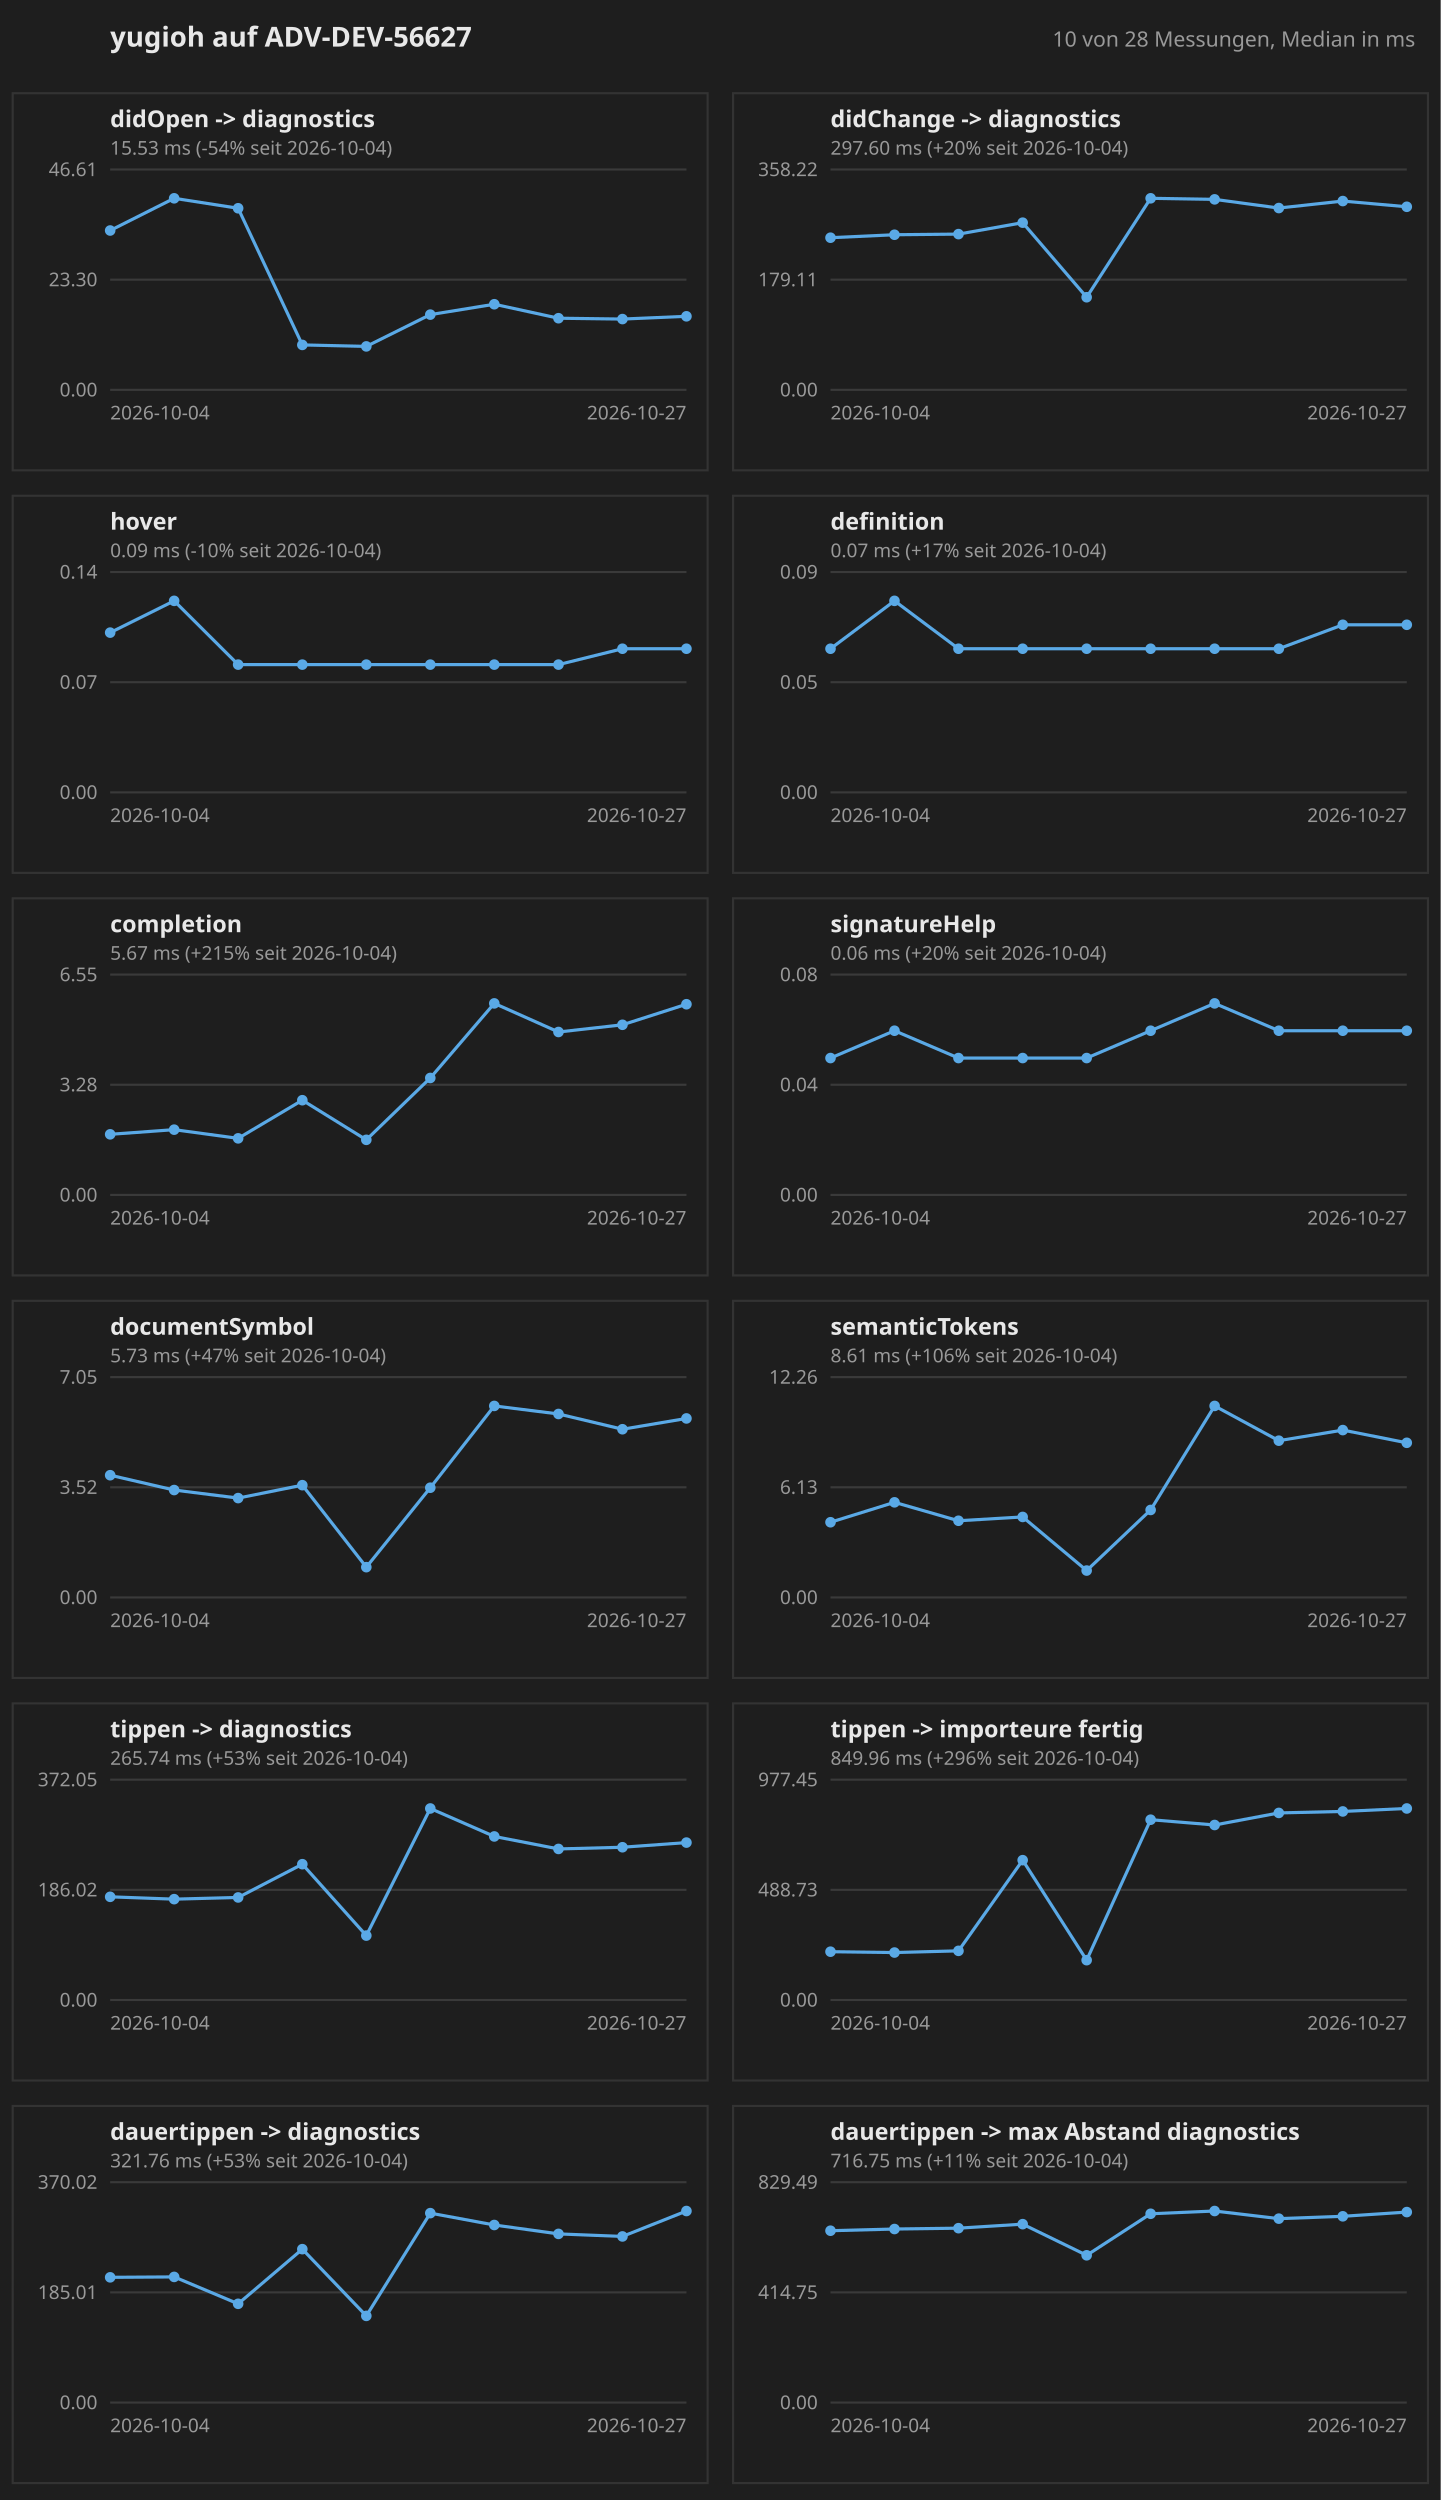
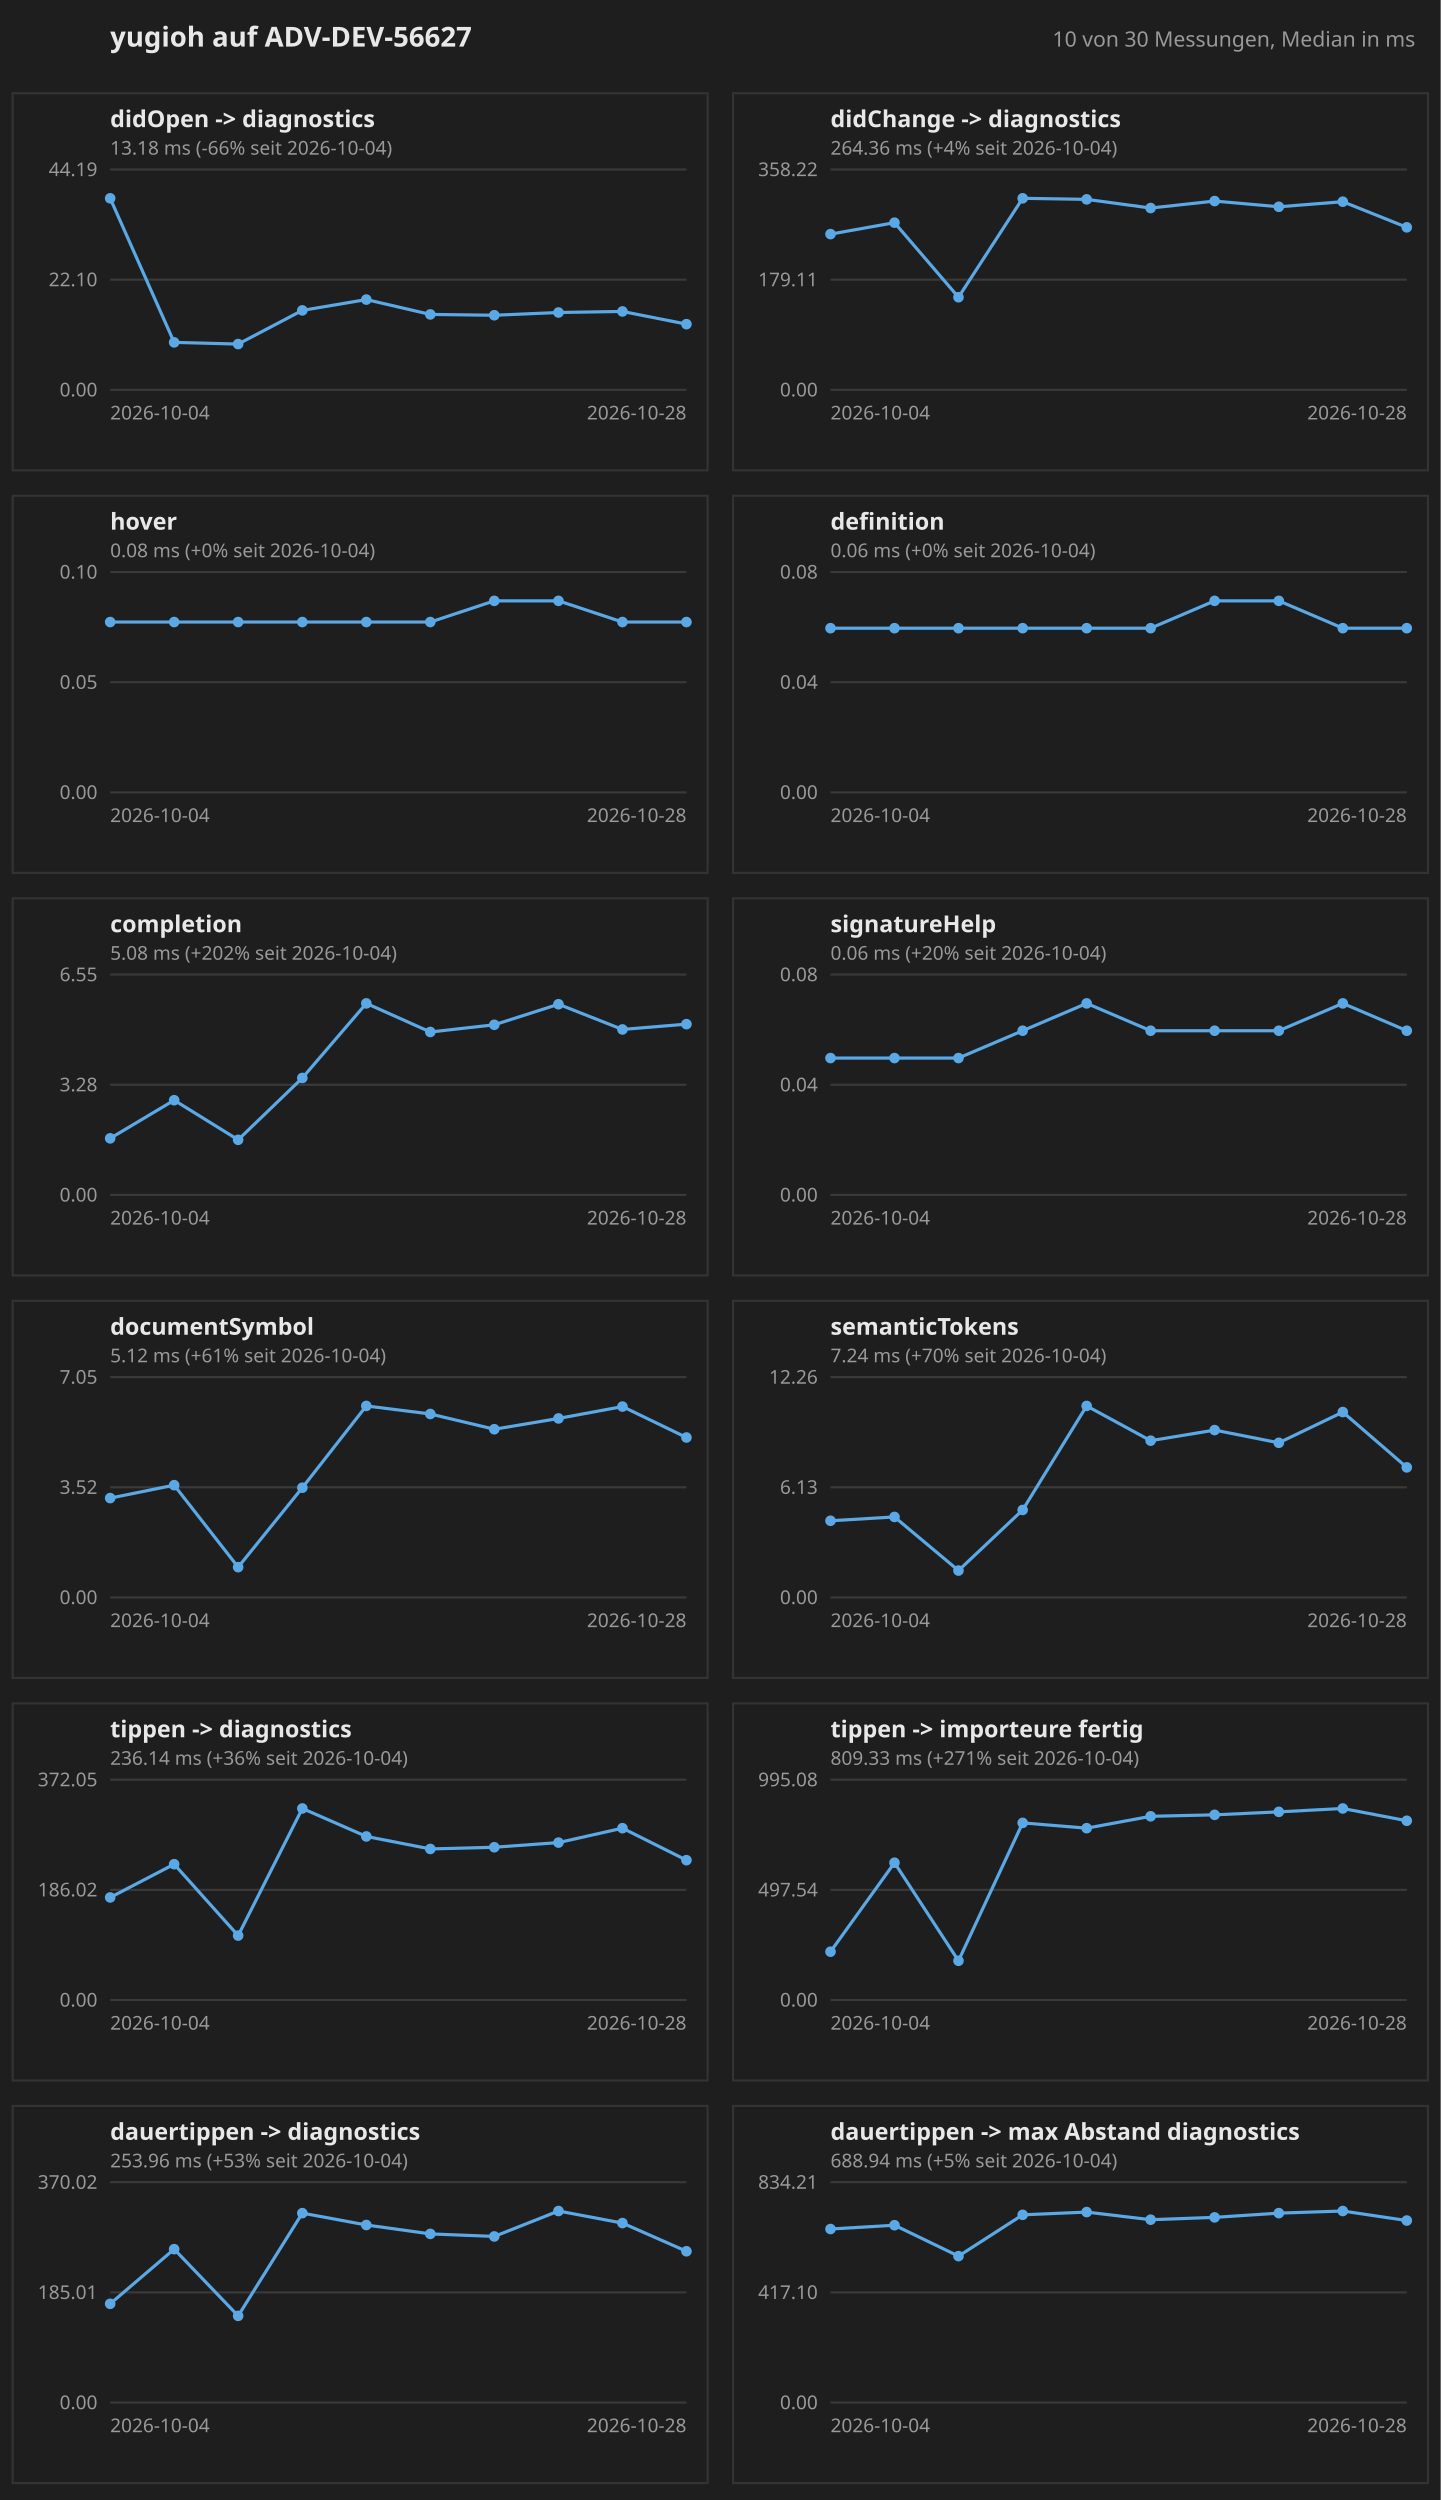
<svg xmlns="http://www.w3.org/2000/svg" width="680" height="1180" font-family="sans-serif">
  <rect width="680" height="1180" fill="#1e1e1e" />
  <text x="52" y="22" font-size="13" font-weight="bold" fill="#e8e8e8">yugioh auf ADV-DEV-56627</text>
-   <text x="668" y="22" text-anchor="end" font-size="10" fill="#999">10 von 28 Messungen, Median in ms</text>
+   <text x="668" y="22" text-anchor="end" font-size="10" fill="#999">10 von 30 Messungen, Median in ms</text>
  <g transform="translate(0 40)">
    <rect x="6" y="4" width="328" height="178" fill="none" stroke="#333" />
    <text x="52" y="20" font-size="11" font-weight="bold" fill="#e8e8e8">didOpen -&gt; diagnostics</text>
-     <text x="52" y="33" font-size="9" fill="#999">15.53 ms (-54% seit 2026-10-04)</text>
-     <line x1="52" y1="144.0" x2="324" y2="144.0" stroke="#3a3a3a" />
-     <text x="46" y="144.0" text-anchor="end" dominant-baseline="middle" font-size="9" fill="#999">0.00</text>
-     <line x1="52" y1="92.0" x2="324" y2="92.0" stroke="#3a3a3a" />
-     <text x="46" y="92.0" text-anchor="end" dominant-baseline="middle" font-size="9" fill="#999">23.30</text>
-     <line x1="52" y1="40.0" x2="324" y2="40.0" stroke="#3a3a3a" />
-     <text x="46" y="40.0" text-anchor="end" dominant-baseline="middle" font-size="9" fill="#999">46.61</text>
-     <text x="52" y="158" font-size="9" fill="#999">2026-10-04</text>
-     <text x="324" y="158" text-anchor="end" font-size="9" fill="#999">2026-10-27</text>
-     <polyline fill="none" stroke="#5aa9e6" stroke-width="1.5" points="52.0,68.8 82.2,53.6 112.4,58.3 142.7,122.8 172.9,123.5 203.1,108.5 233.3,103.6 263.6,110.2 293.8,110.6 324.0,109.3" />
-     <circle cx="52.0" cy="68.8" r="2.5" fill="#5aa9e6" />
-     <circle cx="82.2" cy="53.6" r="2.5" fill="#5aa9e6" />
-     <circle cx="112.4" cy="58.3" r="2.5" fill="#5aa9e6" />
-     <circle cx="142.7" cy="122.8" r="2.5" fill="#5aa9e6" />
-     <circle cx="172.9" cy="123.5" r="2.5" fill="#5aa9e6" />
-     <circle cx="203.1" cy="108.5" r="2.5" fill="#5aa9e6" />
-     <circle cx="233.3" cy="103.6" r="2.5" fill="#5aa9e6" />
-     <circle cx="263.6" cy="110.2" r="2.5" fill="#5aa9e6" />
-     <circle cx="293.8" cy="110.6" r="2.5" fill="#5aa9e6" />
-     <circle cx="324.0" cy="109.3" r="2.5" fill="#5aa9e6" />
+     <text x="52" y="33" font-size="9" fill="#999">13.18 ms (-66% seit 2026-10-04)</text>
+     <line x1="52" y1="144.0" x2="324" y2="144.0" stroke="#3a3a3a" />
+     <text x="46" y="144.0" text-anchor="end" dominant-baseline="middle" font-size="9" fill="#999">0.00</text>
+     <line x1="52" y1="92.0" x2="324" y2="92.0" stroke="#3a3a3a" />
+     <text x="46" y="92.0" text-anchor="end" dominant-baseline="middle" font-size="9" fill="#999">22.10</text>
+     <line x1="52" y1="40.0" x2="324" y2="40.0" stroke="#3a3a3a" />
+     <text x="46" y="40.0" text-anchor="end" dominant-baseline="middle" font-size="9" fill="#999">44.19</text>
+     <text x="52" y="158" font-size="9" fill="#999">2026-10-04</text>
+     <text x="324" y="158" text-anchor="end" font-size="9" fill="#999">2026-10-28</text>
+     <polyline fill="none" stroke="#5aa9e6" stroke-width="1.5" points="52.0,53.6 82.2,121.6 112.4,122.4 142.7,106.5 172.9,101.4 203.1,108.4 233.3,108.8 263.6,107.5 293.8,107.0 324.0,113.0" />
+     <circle cx="52.0" cy="53.6" r="2.5" fill="#5aa9e6" />
+     <circle cx="82.2" cy="121.6" r="2.5" fill="#5aa9e6" />
+     <circle cx="112.4" cy="122.4" r="2.5" fill="#5aa9e6" />
+     <circle cx="142.7" cy="106.5" r="2.5" fill="#5aa9e6" />
+     <circle cx="172.9" cy="101.4" r="2.5" fill="#5aa9e6" />
+     <circle cx="203.1" cy="108.4" r="2.5" fill="#5aa9e6" />
+     <circle cx="233.3" cy="108.8" r="2.5" fill="#5aa9e6" />
+     <circle cx="263.6" cy="107.5" r="2.5" fill="#5aa9e6" />
+     <circle cx="293.8" cy="107.0" r="2.5" fill="#5aa9e6" />
+     <circle cx="324.0" cy="113.0" r="2.5" fill="#5aa9e6" />
  </g>
  <g transform="translate(340 40)">
    <rect x="6" y="4" width="328" height="178" fill="none" stroke="#333" />
    <text x="52" y="20" font-size="11" font-weight="bold" fill="#e8e8e8">didChange -&gt; diagnostics</text>
-     <text x="52" y="33" font-size="9" fill="#999">297.60 ms (+20% seit 2026-10-04)</text>
+     <text x="52" y="33" font-size="9" fill="#999">264.36 ms (+4% seit 2026-10-04)</text>
    <line x1="52" y1="144.0" x2="324" y2="144.0" stroke="#3a3a3a" />
    <text x="46" y="144.0" text-anchor="end" dominant-baseline="middle" font-size="9" fill="#999">0.00</text>
    <line x1="52" y1="92.0" x2="324" y2="92.0" stroke="#3a3a3a" />
    <text x="46" y="92.0" text-anchor="end" dominant-baseline="middle" font-size="9" fill="#999">179.11</text>
    <line x1="52" y1="40.0" x2="324" y2="40.0" stroke="#3a3a3a" />
    <text x="46" y="40.0" text-anchor="end" dominant-baseline="middle" font-size="9" fill="#999">358.22</text>
    <text x="52" y="158" font-size="9" fill="#999">2026-10-04</text>
-     <text x="324" y="158" text-anchor="end" font-size="9" fill="#999">2026-10-27</text>
-     <polyline fill="none" stroke="#5aa9e6" stroke-width="1.5" points="52.0,72.2 82.2,70.8 112.4,70.5 142.7,65.1 172.9,100.3 203.1,53.6 233.3,54.1 263.6,58.2 293.8,54.9 324.0,57.6" />
-     <circle cx="52.0" cy="72.2" r="2.5" fill="#5aa9e6" />
-     <circle cx="82.2" cy="70.8" r="2.5" fill="#5aa9e6" />
-     <circle cx="112.4" cy="70.5" r="2.5" fill="#5aa9e6" />
-     <circle cx="142.7" cy="65.1" r="2.5" fill="#5aa9e6" />
-     <circle cx="172.9" cy="100.3" r="2.5" fill="#5aa9e6" />
-     <circle cx="203.1" cy="53.6" r="2.5" fill="#5aa9e6" />
-     <circle cx="233.3" cy="54.1" r="2.5" fill="#5aa9e6" />
-     <circle cx="263.6" cy="58.2" r="2.5" fill="#5aa9e6" />
-     <circle cx="293.8" cy="54.9" r="2.5" fill="#5aa9e6" />
-     <circle cx="324.0" cy="57.6" r="2.5" fill="#5aa9e6" />
+     <text x="324" y="158" text-anchor="end" font-size="9" fill="#999">2026-10-28</text>
+     <polyline fill="none" stroke="#5aa9e6" stroke-width="1.5" points="52.0,70.5 82.2,65.1 112.4,100.3 142.7,53.6 172.9,54.1 203.1,58.2 233.3,54.9 263.6,57.6 293.8,55.2 324.0,67.3" />
+     <circle cx="52.0" cy="70.5" r="2.5" fill="#5aa9e6" />
+     <circle cx="82.2" cy="65.1" r="2.5" fill="#5aa9e6" />
+     <circle cx="112.4" cy="100.3" r="2.5" fill="#5aa9e6" />
+     <circle cx="142.7" cy="53.6" r="2.5" fill="#5aa9e6" />
+     <circle cx="172.9" cy="54.1" r="2.5" fill="#5aa9e6" />
+     <circle cx="203.1" cy="58.2" r="2.5" fill="#5aa9e6" />
+     <circle cx="233.3" cy="54.9" r="2.5" fill="#5aa9e6" />
+     <circle cx="263.6" cy="57.6" r="2.5" fill="#5aa9e6" />
+     <circle cx="293.8" cy="55.2" r="2.5" fill="#5aa9e6" />
+     <circle cx="324.0" cy="67.3" r="2.5" fill="#5aa9e6" />
  </g>
  <g transform="translate(0 230)">
    <rect x="6" y="4" width="328" height="178" fill="none" stroke="#333" />
    <text x="52" y="20" font-size="11" font-weight="bold" fill="#e8e8e8">hover</text>
-     <text x="52" y="33" font-size="9" fill="#999">0.09 ms (-10% seit 2026-10-04)</text>
-     <line x1="52" y1="144.0" x2="324" y2="144.0" stroke="#3a3a3a" />
-     <text x="46" y="144.0" text-anchor="end" dominant-baseline="middle" font-size="9" fill="#999">0.00</text>
-     <line x1="52" y1="92.0" x2="324" y2="92.0" stroke="#3a3a3a" />
-     <text x="46" y="92.0" text-anchor="end" dominant-baseline="middle" font-size="9" fill="#999">0.07</text>
-     <line x1="52" y1="40.0" x2="324" y2="40.0" stroke="#3a3a3a" />
-     <text x="46" y="40.0" text-anchor="end" dominant-baseline="middle" font-size="9" fill="#999">0.14</text>
-     <text x="52" y="158" font-size="9" fill="#999">2026-10-04</text>
-     <text x="324" y="158" text-anchor="end" font-size="9" fill="#999">2026-10-27</text>
-     <polyline fill="none" stroke="#5aa9e6" stroke-width="1.5" points="52.0,68.6 82.2,53.6 112.4,83.7 142.7,83.7 172.9,83.7 203.1,83.7 233.3,83.7 263.6,83.7 293.8,76.2 324.0,76.2" />
-     <circle cx="52.0" cy="68.6" r="2.5" fill="#5aa9e6" />
-     <circle cx="82.2" cy="53.6" r="2.5" fill="#5aa9e6" />
-     <circle cx="112.4" cy="83.7" r="2.5" fill="#5aa9e6" />
-     <circle cx="142.7" cy="83.7" r="2.5" fill="#5aa9e6" />
-     <circle cx="172.9" cy="83.7" r="2.5" fill="#5aa9e6" />
-     <circle cx="203.1" cy="83.7" r="2.5" fill="#5aa9e6" />
-     <circle cx="233.3" cy="83.7" r="2.5" fill="#5aa9e6" />
-     <circle cx="263.6" cy="83.7" r="2.5" fill="#5aa9e6" />
-     <circle cx="293.8" cy="76.2" r="2.5" fill="#5aa9e6" />
-     <circle cx="324.0" cy="76.2" r="2.5" fill="#5aa9e6" />
+     <text x="52" y="33" font-size="9" fill="#999">0.08 ms (+0% seit 2026-10-04)</text>
+     <line x1="52" y1="144.0" x2="324" y2="144.0" stroke="#3a3a3a" />
+     <text x="46" y="144.0" text-anchor="end" dominant-baseline="middle" font-size="9" fill="#999">0.00</text>
+     <line x1="52" y1="92.0" x2="324" y2="92.0" stroke="#3a3a3a" />
+     <text x="46" y="92.0" text-anchor="end" dominant-baseline="middle" font-size="9" fill="#999">0.05</text>
+     <line x1="52" y1="40.0" x2="324" y2="40.0" stroke="#3a3a3a" />
+     <text x="46" y="40.0" text-anchor="end" dominant-baseline="middle" font-size="9" fill="#999">0.10</text>
+     <text x="52" y="158" font-size="9" fill="#999">2026-10-04</text>
+     <text x="324" y="158" text-anchor="end" font-size="9" fill="#999">2026-10-28</text>
+     <polyline fill="none" stroke="#5aa9e6" stroke-width="1.5" points="52.0,63.6 82.2,63.6 112.4,63.6 142.7,63.6 172.9,63.6 203.1,63.6 233.3,53.6 263.6,53.6 293.8,63.6 324.0,63.6" />
+     <circle cx="52.0" cy="63.6" r="2.5" fill="#5aa9e6" />
+     <circle cx="82.2" cy="63.6" r="2.5" fill="#5aa9e6" />
+     <circle cx="112.4" cy="63.6" r="2.5" fill="#5aa9e6" />
+     <circle cx="142.7" cy="63.6" r="2.5" fill="#5aa9e6" />
+     <circle cx="172.9" cy="63.6" r="2.5" fill="#5aa9e6" />
+     <circle cx="203.1" cy="63.6" r="2.5" fill="#5aa9e6" />
+     <circle cx="233.3" cy="53.6" r="2.5" fill="#5aa9e6" />
+     <circle cx="263.6" cy="53.6" r="2.5" fill="#5aa9e6" />
+     <circle cx="293.8" cy="63.6" r="2.5" fill="#5aa9e6" />
+     <circle cx="324.0" cy="63.6" r="2.5" fill="#5aa9e6" />
  </g>
  <g transform="translate(340 230)">
    <rect x="6" y="4" width="328" height="178" fill="none" stroke="#333" />
    <text x="52" y="20" font-size="11" font-weight="bold" fill="#e8e8e8">definition</text>
-     <text x="52" y="33" font-size="9" fill="#999">0.07 ms (+17% seit 2026-10-04)</text>
-     <line x1="52" y1="144.0" x2="324" y2="144.0" stroke="#3a3a3a" />
-     <text x="46" y="144.0" text-anchor="end" dominant-baseline="middle" font-size="9" fill="#999">0.00</text>
-     <line x1="52" y1="92.0" x2="324" y2="92.0" stroke="#3a3a3a" />
-     <text x="46" y="92.0" text-anchor="end" dominant-baseline="middle" font-size="9" fill="#999">0.05</text>
-     <line x1="52" y1="40.0" x2="324" y2="40.0" stroke="#3a3a3a" />
-     <text x="46" y="40.0" text-anchor="end" dominant-baseline="middle" font-size="9" fill="#999">0.09</text>
-     <text x="52" y="158" font-size="9" fill="#999">2026-10-04</text>
-     <text x="324" y="158" text-anchor="end" font-size="9" fill="#999">2026-10-27</text>
-     <polyline fill="none" stroke="#5aa9e6" stroke-width="1.5" points="52.0,76.2 82.2,53.6 112.4,76.2 142.7,76.2 172.9,76.2 203.1,76.2 233.3,76.2 263.6,76.2 293.8,64.9 324.0,64.9" />
-     <circle cx="52.0" cy="76.2" r="2.5" fill="#5aa9e6" />
-     <circle cx="82.2" cy="53.6" r="2.5" fill="#5aa9e6" />
-     <circle cx="112.4" cy="76.2" r="2.5" fill="#5aa9e6" />
-     <circle cx="142.7" cy="76.2" r="2.5" fill="#5aa9e6" />
-     <circle cx="172.9" cy="76.2" r="2.5" fill="#5aa9e6" />
-     <circle cx="203.1" cy="76.2" r="2.5" fill="#5aa9e6" />
-     <circle cx="233.3" cy="76.2" r="2.5" fill="#5aa9e6" />
-     <circle cx="263.6" cy="76.2" r="2.5" fill="#5aa9e6" />
-     <circle cx="293.8" cy="64.9" r="2.5" fill="#5aa9e6" />
-     <circle cx="324.0" cy="64.9" r="2.5" fill="#5aa9e6" />
+     <text x="52" y="33" font-size="9" fill="#999">0.06 ms (+0% seit 2026-10-04)</text>
+     <line x1="52" y1="144.0" x2="324" y2="144.0" stroke="#3a3a3a" />
+     <text x="46" y="144.0" text-anchor="end" dominant-baseline="middle" font-size="9" fill="#999">0.00</text>
+     <line x1="52" y1="92.0" x2="324" y2="92.0" stroke="#3a3a3a" />
+     <text x="46" y="92.0" text-anchor="end" dominant-baseline="middle" font-size="9" fill="#999">0.04</text>
+     <line x1="52" y1="40.0" x2="324" y2="40.0" stroke="#3a3a3a" />
+     <text x="46" y="40.0" text-anchor="end" dominant-baseline="middle" font-size="9" fill="#999">0.08</text>
+     <text x="52" y="158" font-size="9" fill="#999">2026-10-04</text>
+     <text x="324" y="158" text-anchor="end" font-size="9" fill="#999">2026-10-28</text>
+     <polyline fill="none" stroke="#5aa9e6" stroke-width="1.5" points="52.0,66.5 82.2,66.5 112.4,66.5 142.7,66.5 172.9,66.5 203.1,66.5 233.3,53.6 263.6,53.6 293.8,66.5 324.0,66.5" />
+     <circle cx="52.0" cy="66.5" r="2.5" fill="#5aa9e6" />
+     <circle cx="82.2" cy="66.5" r="2.5" fill="#5aa9e6" />
+     <circle cx="112.4" cy="66.5" r="2.5" fill="#5aa9e6" />
+     <circle cx="142.7" cy="66.5" r="2.5" fill="#5aa9e6" />
+     <circle cx="172.9" cy="66.5" r="2.5" fill="#5aa9e6" />
+     <circle cx="203.1" cy="66.5" r="2.5" fill="#5aa9e6" />
+     <circle cx="233.3" cy="53.6" r="2.5" fill="#5aa9e6" />
+     <circle cx="263.6" cy="53.6" r="2.5" fill="#5aa9e6" />
+     <circle cx="293.8" cy="66.5" r="2.5" fill="#5aa9e6" />
+     <circle cx="324.0" cy="66.5" r="2.5" fill="#5aa9e6" />
  </g>
  <g transform="translate(0 420)">
    <rect x="6" y="4" width="328" height="178" fill="none" stroke="#333" />
    <text x="52" y="20" font-size="11" font-weight="bold" fill="#e8e8e8">completion</text>
-     <text x="52" y="33" font-size="9" fill="#999">5.67 ms (+215% seit 2026-10-04)</text>
+     <text x="52" y="33" font-size="9" fill="#999">5.08 ms (+202% seit 2026-10-04)</text>
    <line x1="52" y1="144.0" x2="324" y2="144.0" stroke="#3a3a3a" />
    <text x="46" y="144.0" text-anchor="end" dominant-baseline="middle" font-size="9" fill="#999">0.00</text>
    <line x1="52" y1="92.0" x2="324" y2="92.0" stroke="#3a3a3a" />
    <text x="46" y="92.0" text-anchor="end" dominant-baseline="middle" font-size="9" fill="#999">3.28</text>
    <line x1="52" y1="40.0" x2="324" y2="40.0" stroke="#3a3a3a" />
    <text x="46" y="40.0" text-anchor="end" dominant-baseline="middle" font-size="9" fill="#999">6.55</text>
    <text x="52" y="158" font-size="9" fill="#999">2026-10-04</text>
-     <text x="324" y="158" text-anchor="end" font-size="9" fill="#999">2026-10-27</text>
-     <polyline fill="none" stroke="#5aa9e6" stroke-width="1.5" points="52.0,115.4 82.2,113.2 112.4,117.3 142.7,99.3 172.9,118.0 203.1,88.8 233.3,53.6 263.6,67.1 293.8,63.7 324.0,54.0" />
-     <circle cx="52.0" cy="115.4" r="2.5" fill="#5aa9e6" />
-     <circle cx="82.2" cy="113.2" r="2.5" fill="#5aa9e6" />
-     <circle cx="112.4" cy="117.3" r="2.5" fill="#5aa9e6" />
-     <circle cx="142.7" cy="99.3" r="2.5" fill="#5aa9e6" />
-     <circle cx="172.9" cy="118.0" r="2.5" fill="#5aa9e6" />
-     <circle cx="203.1" cy="88.8" r="2.5" fill="#5aa9e6" />
-     <circle cx="233.3" cy="53.6" r="2.5" fill="#5aa9e6" />
-     <circle cx="263.6" cy="67.1" r="2.5" fill="#5aa9e6" />
-     <circle cx="293.8" cy="63.7" r="2.5" fill="#5aa9e6" />
-     <circle cx="324.0" cy="54.0" r="2.5" fill="#5aa9e6" />
+     <text x="324" y="158" text-anchor="end" font-size="9" fill="#999">2026-10-28</text>
+     <polyline fill="none" stroke="#5aa9e6" stroke-width="1.5" points="52.0,117.3 82.2,99.3 112.4,118.0 142.7,88.8 172.9,53.6 203.1,67.1 233.3,63.7 263.6,54.0 293.8,65.9 324.0,63.4" />
+     <circle cx="52.0" cy="117.3" r="2.5" fill="#5aa9e6" />
+     <circle cx="82.2" cy="99.3" r="2.5" fill="#5aa9e6" />
+     <circle cx="112.4" cy="118.0" r="2.5" fill="#5aa9e6" />
+     <circle cx="142.7" cy="88.8" r="2.5" fill="#5aa9e6" />
+     <circle cx="172.9" cy="53.6" r="2.5" fill="#5aa9e6" />
+     <circle cx="203.1" cy="67.1" r="2.5" fill="#5aa9e6" />
+     <circle cx="233.3" cy="63.7" r="2.5" fill="#5aa9e6" />
+     <circle cx="263.6" cy="54.0" r="2.5" fill="#5aa9e6" />
+     <circle cx="293.8" cy="65.9" r="2.5" fill="#5aa9e6" />
+     <circle cx="324.0" cy="63.4" r="2.5" fill="#5aa9e6" />
  </g>
  <g transform="translate(340 420)">
    <rect x="6" y="4" width="328" height="178" fill="none" stroke="#333" />
    <text x="52" y="20" font-size="11" font-weight="bold" fill="#e8e8e8">signatureHelp</text>
    <text x="52" y="33" font-size="9" fill="#999">0.06 ms (+20% seit 2026-10-04)</text>
    <line x1="52" y1="144.0" x2="324" y2="144.0" stroke="#3a3a3a" />
    <text x="46" y="144.0" text-anchor="end" dominant-baseline="middle" font-size="9" fill="#999">0.00</text>
    <line x1="52" y1="92.0" x2="324" y2="92.0" stroke="#3a3a3a" />
    <text x="46" y="92.0" text-anchor="end" dominant-baseline="middle" font-size="9" fill="#999">0.04</text>
    <line x1="52" y1="40.0" x2="324" y2="40.0" stroke="#3a3a3a" />
    <text x="46" y="40.0" text-anchor="end" dominant-baseline="middle" font-size="9" fill="#999">0.08</text>
    <text x="52" y="158" font-size="9" fill="#999">2026-10-04</text>
-     <text x="324" y="158" text-anchor="end" font-size="9" fill="#999">2026-10-27</text>
-     <polyline fill="none" stroke="#5aa9e6" stroke-width="1.5" points="52.0,79.4 82.2,66.5 112.4,79.4 142.7,79.4 172.9,79.4 203.1,66.5 233.3,53.6 263.6,66.5 293.8,66.5 324.0,66.5" />
+     <text x="324" y="158" text-anchor="end" font-size="9" fill="#999">2026-10-28</text>
+     <polyline fill="none" stroke="#5aa9e6" stroke-width="1.5" points="52.0,79.4 82.2,79.4 112.4,79.4 142.7,66.5 172.9,53.6 203.1,66.5 233.3,66.5 263.6,66.5 293.8,53.6 324.0,66.5" />
    <circle cx="52.0" cy="79.4" r="2.5" fill="#5aa9e6" />
-     <circle cx="82.2" cy="66.5" r="2.5" fill="#5aa9e6" />
+     <circle cx="82.2" cy="79.4" r="2.5" fill="#5aa9e6" />
    <circle cx="112.4" cy="79.4" r="2.5" fill="#5aa9e6" />
-     <circle cx="142.7" cy="79.4" r="2.5" fill="#5aa9e6" />
-     <circle cx="172.9" cy="79.4" r="2.5" fill="#5aa9e6" />
+     <circle cx="142.7" cy="66.5" r="2.5" fill="#5aa9e6" />
+     <circle cx="172.9" cy="53.6" r="2.5" fill="#5aa9e6" />
    <circle cx="203.1" cy="66.5" r="2.5" fill="#5aa9e6" />
-     <circle cx="233.3" cy="53.6" r="2.5" fill="#5aa9e6" />
+     <circle cx="233.3" cy="66.5" r="2.5" fill="#5aa9e6" />
    <circle cx="263.6" cy="66.5" r="2.5" fill="#5aa9e6" />
-     <circle cx="293.8" cy="66.5" r="2.5" fill="#5aa9e6" />
+     <circle cx="293.8" cy="53.6" r="2.5" fill="#5aa9e6" />
    <circle cx="324.0" cy="66.5" r="2.5" fill="#5aa9e6" />
  </g>
  <g transform="translate(0 610)">
    <rect x="6" y="4" width="328" height="178" fill="none" stroke="#333" />
    <text x="52" y="20" font-size="11" font-weight="bold" fill="#e8e8e8">documentSymbol</text>
-     <text x="52" y="33" font-size="9" fill="#999">5.73 ms (+47% seit 2026-10-04)</text>
+     <text x="52" y="33" font-size="9" fill="#999">5.12 ms (+61% seit 2026-10-04)</text>
    <line x1="52" y1="144.0" x2="324" y2="144.0" stroke="#3a3a3a" />
    <text x="46" y="144.0" text-anchor="end" dominant-baseline="middle" font-size="9" fill="#999">0.00</text>
    <line x1="52" y1="92.0" x2="324" y2="92.0" stroke="#3a3a3a" />
    <text x="46" y="92.0" text-anchor="end" dominant-baseline="middle" font-size="9" fill="#999">3.52</text>
    <line x1="52" y1="40.0" x2="324" y2="40.0" stroke="#3a3a3a" />
    <text x="46" y="40.0" text-anchor="end" dominant-baseline="middle" font-size="9" fill="#999">7.05</text>
    <text x="52" y="158" font-size="9" fill="#999">2026-10-04</text>
-     <text x="324" y="158" text-anchor="end" font-size="9" fill="#999">2026-10-27</text>
-     <polyline fill="none" stroke="#5aa9e6" stroke-width="1.5" points="52.0,86.3 82.2,93.3 112.4,97.1 142.7,91.0 172.9,129.7 203.1,92.2 233.3,53.6 263.6,57.4 293.8,64.6 324.0,59.5" />
-     <circle cx="52.0" cy="86.3" r="2.5" fill="#5aa9e6" />
-     <circle cx="82.2" cy="93.3" r="2.5" fill="#5aa9e6" />
-     <circle cx="112.4" cy="97.1" r="2.5" fill="#5aa9e6" />
-     <circle cx="142.7" cy="91.0" r="2.5" fill="#5aa9e6" />
-     <circle cx="172.9" cy="129.7" r="2.5" fill="#5aa9e6" />
-     <circle cx="203.1" cy="92.2" r="2.5" fill="#5aa9e6" />
-     <circle cx="233.3" cy="53.6" r="2.5" fill="#5aa9e6" />
-     <circle cx="263.6" cy="57.4" r="2.5" fill="#5aa9e6" />
-     <circle cx="293.8" cy="64.6" r="2.5" fill="#5aa9e6" />
-     <circle cx="324.0" cy="59.5" r="2.5" fill="#5aa9e6" />
+     <text x="324" y="158" text-anchor="end" font-size="9" fill="#999">2026-10-28</text>
+     <polyline fill="none" stroke="#5aa9e6" stroke-width="1.5" points="52.0,97.1 82.2,91.0 112.4,129.7 142.7,92.2 172.9,53.6 203.1,57.4 233.3,64.6 263.6,59.5 293.8,53.9 324.0,68.5" />
+     <circle cx="52.0" cy="97.1" r="2.5" fill="#5aa9e6" />
+     <circle cx="82.2" cy="91.0" r="2.5" fill="#5aa9e6" />
+     <circle cx="112.4" cy="129.7" r="2.5" fill="#5aa9e6" />
+     <circle cx="142.7" cy="92.2" r="2.5" fill="#5aa9e6" />
+     <circle cx="172.9" cy="53.6" r="2.5" fill="#5aa9e6" />
+     <circle cx="203.1" cy="57.4" r="2.5" fill="#5aa9e6" />
+     <circle cx="233.3" cy="64.6" r="2.5" fill="#5aa9e6" />
+     <circle cx="263.6" cy="59.5" r="2.5" fill="#5aa9e6" />
+     <circle cx="293.8" cy="53.9" r="2.5" fill="#5aa9e6" />
+     <circle cx="324.0" cy="68.5" r="2.5" fill="#5aa9e6" />
  </g>
  <g transform="translate(340 610)">
    <rect x="6" y="4" width="328" height="178" fill="none" stroke="#333" />
    <text x="52" y="20" font-size="11" font-weight="bold" fill="#e8e8e8">semanticTokens</text>
-     <text x="52" y="33" font-size="9" fill="#999">8.61 ms (+106% seit 2026-10-04)</text>
+     <text x="52" y="33" font-size="9" fill="#999">7.24 ms (+70% seit 2026-10-04)</text>
    <line x1="52" y1="144.0" x2="324" y2="144.0" stroke="#3a3a3a" />
    <text x="46" y="144.0" text-anchor="end" dominant-baseline="middle" font-size="9" fill="#999">0.00</text>
    <line x1="52" y1="92.0" x2="324" y2="92.0" stroke="#3a3a3a" />
    <text x="46" y="92.0" text-anchor="end" dominant-baseline="middle" font-size="9" fill="#999">6.13</text>
    <line x1="52" y1="40.0" x2="324" y2="40.0" stroke="#3a3a3a" />
    <text x="46" y="40.0" text-anchor="end" dominant-baseline="middle" font-size="9" fill="#999">12.26</text>
    <text x="52" y="158" font-size="9" fill="#999">2026-10-04</text>
-     <text x="324" y="158" text-anchor="end" font-size="9" fill="#999">2026-10-27</text>
-     <polyline fill="none" stroke="#5aa9e6" stroke-width="1.5" points="52.0,108.5 82.2,99.1 112.4,107.8 142.7,106.0 172.9,131.3 203.1,102.7 233.3,53.6 263.6,70.0 293.8,65.0 324.0,71.0" />
-     <circle cx="52.0" cy="108.5" r="2.5" fill="#5aa9e6" />
-     <circle cx="82.2" cy="99.1" r="2.5" fill="#5aa9e6" />
-     <circle cx="112.4" cy="107.8" r="2.5" fill="#5aa9e6" />
-     <circle cx="142.7" cy="106.0" r="2.5" fill="#5aa9e6" />
-     <circle cx="172.9" cy="131.3" r="2.5" fill="#5aa9e6" />
-     <circle cx="203.1" cy="102.7" r="2.5" fill="#5aa9e6" />
-     <circle cx="233.3" cy="53.6" r="2.5" fill="#5aa9e6" />
-     <circle cx="263.6" cy="70.0" r="2.5" fill="#5aa9e6" />
-     <circle cx="293.8" cy="65.0" r="2.5" fill="#5aa9e6" />
-     <circle cx="324.0" cy="71.0" r="2.5" fill="#5aa9e6" />
+     <text x="324" y="158" text-anchor="end" font-size="9" fill="#999">2026-10-28</text>
+     <polyline fill="none" stroke="#5aa9e6" stroke-width="1.5" points="52.0,107.8 82.2,106.0 112.4,131.3 142.7,102.7 172.9,53.6 203.1,70.0 233.3,65.0 263.6,71.0 293.8,56.5 324.0,82.6" />
+     <circle cx="52.0" cy="107.8" r="2.5" fill="#5aa9e6" />
+     <circle cx="82.2" cy="106.0" r="2.5" fill="#5aa9e6" />
+     <circle cx="112.4" cy="131.3" r="2.5" fill="#5aa9e6" />
+     <circle cx="142.7" cy="102.7" r="2.5" fill="#5aa9e6" />
+     <circle cx="172.9" cy="53.6" r="2.5" fill="#5aa9e6" />
+     <circle cx="203.1" cy="70.0" r="2.5" fill="#5aa9e6" />
+     <circle cx="233.3" cy="65.0" r="2.5" fill="#5aa9e6" />
+     <circle cx="263.6" cy="71.0" r="2.5" fill="#5aa9e6" />
+     <circle cx="293.8" cy="56.5" r="2.5" fill="#5aa9e6" />
+     <circle cx="324.0" cy="82.6" r="2.5" fill="#5aa9e6" />
  </g>
  <g transform="translate(0 800)">
    <rect x="6" y="4" width="328" height="178" fill="none" stroke="#333" />
    <text x="52" y="20" font-size="11" font-weight="bold" fill="#e8e8e8">tippen -&gt; diagnostics</text>
-     <text x="52" y="33" font-size="9" fill="#999">265.74 ms (+53% seit 2026-10-04)</text>
+     <text x="52" y="33" font-size="9" fill="#999">236.14 ms (+36% seit 2026-10-04)</text>
    <line x1="52" y1="144.0" x2="324" y2="144.0" stroke="#3a3a3a" />
    <text x="46" y="144.0" text-anchor="end" dominant-baseline="middle" font-size="9" fill="#999">0.00</text>
    <line x1="52" y1="92.0" x2="324" y2="92.0" stroke="#3a3a3a" />
    <text x="46" y="92.0" text-anchor="end" dominant-baseline="middle" font-size="9" fill="#999">186.02</text>
    <line x1="52" y1="40.0" x2="324" y2="40.0" stroke="#3a3a3a" />
    <text x="46" y="40.0" text-anchor="end" dominant-baseline="middle" font-size="9" fill="#999">372.05</text>
    <text x="52" y="158" font-size="9" fill="#999">2026-10-04</text>
-     <text x="324" y="158" text-anchor="end" font-size="9" fill="#999">2026-10-27</text>
-     <polyline fill="none" stroke="#5aa9e6" stroke-width="1.5" points="52.0,95.3 82.2,96.4 112.4,95.6 142.7,79.9 172.9,113.6 203.1,53.6 233.3,66.8 263.6,72.7 293.8,71.9 324.0,69.7" />
-     <circle cx="52.0" cy="95.3" r="2.5" fill="#5aa9e6" />
-     <circle cx="82.2" cy="96.4" r="2.5" fill="#5aa9e6" />
-     <circle cx="112.4" cy="95.6" r="2.5" fill="#5aa9e6" />
-     <circle cx="142.7" cy="79.9" r="2.5" fill="#5aa9e6" />
-     <circle cx="172.9" cy="113.6" r="2.5" fill="#5aa9e6" />
-     <circle cx="203.1" cy="53.6" r="2.5" fill="#5aa9e6" />
-     <circle cx="233.3" cy="66.8" r="2.5" fill="#5aa9e6" />
-     <circle cx="263.6" cy="72.7" r="2.5" fill="#5aa9e6" />
-     <circle cx="293.8" cy="71.9" r="2.5" fill="#5aa9e6" />
-     <circle cx="324.0" cy="69.7" r="2.5" fill="#5aa9e6" />
+     <text x="324" y="158" text-anchor="end" font-size="9" fill="#999">2026-10-28</text>
+     <polyline fill="none" stroke="#5aa9e6" stroke-width="1.5" points="52.0,95.6 82.2,79.9 112.4,113.6 142.7,53.6 172.9,66.8 203.1,72.7 233.3,71.9 263.6,69.7 293.8,62.9 324.0,78.0" />
+     <circle cx="52.0" cy="95.6" r="2.5" fill="#5aa9e6" />
+     <circle cx="82.2" cy="79.9" r="2.5" fill="#5aa9e6" />
+     <circle cx="112.4" cy="113.6" r="2.5" fill="#5aa9e6" />
+     <circle cx="142.7" cy="53.6" r="2.5" fill="#5aa9e6" />
+     <circle cx="172.9" cy="66.8" r="2.5" fill="#5aa9e6" />
+     <circle cx="203.1" cy="72.7" r="2.5" fill="#5aa9e6" />
+     <circle cx="233.3" cy="71.9" r="2.5" fill="#5aa9e6" />
+     <circle cx="263.6" cy="69.7" r="2.5" fill="#5aa9e6" />
+     <circle cx="293.8" cy="62.9" r="2.5" fill="#5aa9e6" />
+     <circle cx="324.0" cy="78.0" r="2.5" fill="#5aa9e6" />
  </g>
  <g transform="translate(340 800)">
    <rect x="6" y="4" width="328" height="178" fill="none" stroke="#333" />
    <text x="52" y="20" font-size="11" font-weight="bold" fill="#e8e8e8">tippen -&gt; importeure fertig</text>
-     <text x="52" y="33" font-size="9" fill="#999">849.96 ms (+296% seit 2026-10-04)</text>
-     <line x1="52" y1="144.0" x2="324" y2="144.0" stroke="#3a3a3a" />
-     <text x="46" y="144.0" text-anchor="end" dominant-baseline="middle" font-size="9" fill="#999">0.00</text>
-     <line x1="52" y1="92.0" x2="324" y2="92.0" stroke="#3a3a3a" />
-     <text x="46" y="92.0" text-anchor="end" dominant-baseline="middle" font-size="9" fill="#999">488.73</text>
-     <line x1="52" y1="40.0" x2="324" y2="40.0" stroke="#3a3a3a" />
-     <text x="46" y="40.0" text-anchor="end" dominant-baseline="middle" font-size="9" fill="#999">977.45</text>
-     <text x="52" y="158" font-size="9" fill="#999">2026-10-04</text>
-     <text x="324" y="158" text-anchor="end" font-size="9" fill="#999">2026-10-27</text>
-     <polyline fill="none" stroke="#5aa9e6" stroke-width="1.5" points="52.0,121.2 82.2,121.6 112.4,120.8 142.7,78.0 172.9,125.2 203.1,58.9 233.3,61.4 263.6,55.7 293.8,55.0 324.0,53.6" />
+     <text x="52" y="33" font-size="9" fill="#999">809.33 ms (+271% seit 2026-10-04)</text>
+     <line x1="52" y1="144.0" x2="324" y2="144.0" stroke="#3a3a3a" />
+     <text x="46" y="144.0" text-anchor="end" dominant-baseline="middle" font-size="9" fill="#999">0.00</text>
+     <line x1="52" y1="92.0" x2="324" y2="92.0" stroke="#3a3a3a" />
+     <text x="46" y="92.0" text-anchor="end" dominant-baseline="middle" font-size="9" fill="#999">497.54</text>
+     <line x1="52" y1="40.0" x2="324" y2="40.0" stroke="#3a3a3a" />
+     <text x="46" y="40.0" text-anchor="end" dominant-baseline="middle" font-size="9" fill="#999">995.08</text>
+     <text x="52" y="158" font-size="9" fill="#999">2026-10-04</text>
+     <text x="324" y="158" text-anchor="end" font-size="9" fill="#999">2026-10-28</text>
+     <polyline fill="none" stroke="#5aa9e6" stroke-width="1.5" points="52.0,121.2 82.2,79.2 112.4,125.5 142.7,60.4 172.9,62.9 203.1,57.3 233.3,56.6 263.6,55.2 293.8,53.6 324.0,59.4" />
    <circle cx="52.0" cy="121.2" r="2.5" fill="#5aa9e6" />
-     <circle cx="82.2" cy="121.6" r="2.5" fill="#5aa9e6" />
-     <circle cx="112.4" cy="120.8" r="2.5" fill="#5aa9e6" />
-     <circle cx="142.7" cy="78.0" r="2.5" fill="#5aa9e6" />
-     <circle cx="172.9" cy="125.2" r="2.5" fill="#5aa9e6" />
-     <circle cx="203.1" cy="58.9" r="2.5" fill="#5aa9e6" />
-     <circle cx="233.3" cy="61.4" r="2.5" fill="#5aa9e6" />
-     <circle cx="263.6" cy="55.7" r="2.5" fill="#5aa9e6" />
-     <circle cx="293.8" cy="55.0" r="2.5" fill="#5aa9e6" />
-     <circle cx="324.0" cy="53.6" r="2.5" fill="#5aa9e6" />
+     <circle cx="82.2" cy="79.2" r="2.5" fill="#5aa9e6" />
+     <circle cx="112.4" cy="125.5" r="2.5" fill="#5aa9e6" />
+     <circle cx="142.7" cy="60.4" r="2.5" fill="#5aa9e6" />
+     <circle cx="172.9" cy="62.9" r="2.5" fill="#5aa9e6" />
+     <circle cx="203.1" cy="57.3" r="2.5" fill="#5aa9e6" />
+     <circle cx="233.3" cy="56.6" r="2.5" fill="#5aa9e6" />
+     <circle cx="263.6" cy="55.2" r="2.5" fill="#5aa9e6" />
+     <circle cx="293.8" cy="53.6" r="2.5" fill="#5aa9e6" />
+     <circle cx="324.0" cy="59.4" r="2.5" fill="#5aa9e6" />
  </g>
  <g transform="translate(0 990)">
    <rect x="6" y="4" width="328" height="178" fill="none" stroke="#333" />
    <text x="52" y="20" font-size="11" font-weight="bold" fill="#e8e8e8">dauertippen -&gt; diagnostics</text>
-     <text x="52" y="33" font-size="9" fill="#999">321.76 ms (+53% seit 2026-10-04)</text>
+     <text x="52" y="33" font-size="9" fill="#999">253.96 ms (+53% seit 2026-10-04)</text>
    <line x1="52" y1="144.0" x2="324" y2="144.0" stroke="#3a3a3a" />
    <text x="46" y="144.0" text-anchor="end" dominant-baseline="middle" font-size="9" fill="#999">0.00</text>
    <line x1="52" y1="92.0" x2="324" y2="92.0" stroke="#3a3a3a" />
    <text x="46" y="92.0" text-anchor="end" dominant-baseline="middle" font-size="9" fill="#999">185.01</text>
    <line x1="52" y1="40.0" x2="324" y2="40.0" stroke="#3a3a3a" />
    <text x="46" y="40.0" text-anchor="end" dominant-baseline="middle" font-size="9" fill="#999">370.02</text>
    <text x="52" y="158" font-size="9" fill="#999">2026-10-04</text>
-     <text x="324" y="158" text-anchor="end" font-size="9" fill="#999">2026-10-27</text>
-     <polyline fill="none" stroke="#5aa9e6" stroke-width="1.5" points="52.0,84.9 82.2,84.7 112.4,97.4 142.7,71.6 172.9,103.1 203.1,54.6 233.3,60.2 263.6,64.4 293.8,65.6 324.0,53.6" />
-     <circle cx="52.0" cy="84.9" r="2.5" fill="#5aa9e6" />
-     <circle cx="82.2" cy="84.7" r="2.5" fill="#5aa9e6" />
-     <circle cx="112.4" cy="97.4" r="2.5" fill="#5aa9e6" />
-     <circle cx="142.7" cy="71.6" r="2.5" fill="#5aa9e6" />
-     <circle cx="172.9" cy="103.1" r="2.5" fill="#5aa9e6" />
-     <circle cx="203.1" cy="54.6" r="2.5" fill="#5aa9e6" />
-     <circle cx="233.3" cy="60.2" r="2.5" fill="#5aa9e6" />
-     <circle cx="263.6" cy="64.4" r="2.5" fill="#5aa9e6" />
-     <circle cx="293.8" cy="65.6" r="2.5" fill="#5aa9e6" />
-     <circle cx="324.0" cy="53.6" r="2.5" fill="#5aa9e6" />
+     <text x="324" y="158" text-anchor="end" font-size="9" fill="#999">2026-10-28</text>
+     <polyline fill="none" stroke="#5aa9e6" stroke-width="1.5" points="52.0,97.4 82.2,71.6 112.4,103.1 142.7,54.6 172.9,60.2 203.1,64.4 233.3,65.6 263.6,53.6 293.8,59.3 324.0,72.6" />
+     <circle cx="52.0" cy="97.4" r="2.5" fill="#5aa9e6" />
+     <circle cx="82.2" cy="71.6" r="2.5" fill="#5aa9e6" />
+     <circle cx="112.4" cy="103.1" r="2.5" fill="#5aa9e6" />
+     <circle cx="142.7" cy="54.6" r="2.5" fill="#5aa9e6" />
+     <circle cx="172.9" cy="60.2" r="2.5" fill="#5aa9e6" />
+     <circle cx="203.1" cy="64.4" r="2.5" fill="#5aa9e6" />
+     <circle cx="233.3" cy="65.6" r="2.5" fill="#5aa9e6" />
+     <circle cx="263.6" cy="53.6" r="2.5" fill="#5aa9e6" />
+     <circle cx="293.8" cy="59.3" r="2.5" fill="#5aa9e6" />
+     <circle cx="324.0" cy="72.6" r="2.5" fill="#5aa9e6" />
  </g>
  <g transform="translate(340 990)">
    <rect x="6" y="4" width="328" height="178" fill="none" stroke="#333" />
    <text x="52" y="20" font-size="11" font-weight="bold" fill="#e8e8e8">dauertippen -&gt; max Abstand diagnostics</text>
-     <text x="52" y="33" font-size="9" fill="#999">716.75 ms (+11% seit 2026-10-04)</text>
-     <line x1="52" y1="144.0" x2="324" y2="144.0" stroke="#3a3a3a" />
-     <text x="46" y="144.0" text-anchor="end" dominant-baseline="middle" font-size="9" fill="#999">0.00</text>
-     <line x1="52" y1="92.0" x2="324" y2="92.0" stroke="#3a3a3a" />
-     <text x="46" y="92.0" text-anchor="end" dominant-baseline="middle" font-size="9" fill="#999">414.75</text>
-     <line x1="52" y1="40.0" x2="324" y2="40.0" stroke="#3a3a3a" />
-     <text x="46" y="40.0" text-anchor="end" dominant-baseline="middle" font-size="9" fill="#999">829.49</text>
-     <text x="52" y="158" font-size="9" fill="#999">2026-10-04</text>
-     <text x="324" y="158" text-anchor="end" font-size="9" fill="#999">2026-10-27</text>
-     <polyline fill="none" stroke="#5aa9e6" stroke-width="1.5" points="52.0,62.9 82.2,62.1 112.4,61.7 142.7,59.8 172.9,74.5 203.1,54.9 233.3,53.6 263.6,57.2 293.8,56.1 324.0,54.1" />
-     <circle cx="52.0" cy="62.9" r="2.5" fill="#5aa9e6" />
-     <circle cx="82.2" cy="62.1" r="2.5" fill="#5aa9e6" />
-     <circle cx="112.4" cy="61.7" r="2.5" fill="#5aa9e6" />
-     <circle cx="142.7" cy="59.8" r="2.5" fill="#5aa9e6" />
-     <circle cx="172.9" cy="74.5" r="2.5" fill="#5aa9e6" />
-     <circle cx="203.1" cy="54.9" r="2.5" fill="#5aa9e6" />
-     <circle cx="233.3" cy="53.6" r="2.5" fill="#5aa9e6" />
-     <circle cx="263.6" cy="57.2" r="2.5" fill="#5aa9e6" />
-     <circle cx="293.8" cy="56.1" r="2.5" fill="#5aa9e6" />
-     <circle cx="324.0" cy="54.1" r="2.5" fill="#5aa9e6" />
+     <text x="52" y="33" font-size="9" fill="#999">688.94 ms (+5% seit 2026-10-04)</text>
+     <line x1="52" y1="144.0" x2="324" y2="144.0" stroke="#3a3a3a" />
+     <text x="46" y="144.0" text-anchor="end" dominant-baseline="middle" font-size="9" fill="#999">0.00</text>
+     <line x1="52" y1="92.0" x2="324" y2="92.0" stroke="#3a3a3a" />
+     <text x="46" y="92.0" text-anchor="end" dominant-baseline="middle" font-size="9" fill="#999">417.10</text>
+     <line x1="52" y1="40.0" x2="324" y2="40.0" stroke="#3a3a3a" />
+     <text x="46" y="40.0" text-anchor="end" dominant-baseline="middle" font-size="9" fill="#999">834.21</text>
+     <text x="52" y="158" font-size="9" fill="#999">2026-10-04</text>
+     <text x="324" y="158" text-anchor="end" font-size="9" fill="#999">2026-10-28</text>
+     <polyline fill="none" stroke="#5aa9e6" stroke-width="1.5" points="52.0,62.1 82.2,60.3 112.4,74.9 142.7,55.4 172.9,54.1 203.1,57.7 233.3,56.6 263.6,54.6 293.8,53.6 324.0,58.1" />
+     <circle cx="52.0" cy="62.1" r="2.5" fill="#5aa9e6" />
+     <circle cx="82.2" cy="60.3" r="2.5" fill="#5aa9e6" />
+     <circle cx="112.4" cy="74.9" r="2.5" fill="#5aa9e6" />
+     <circle cx="142.7" cy="55.4" r="2.5" fill="#5aa9e6" />
+     <circle cx="172.9" cy="54.1" r="2.5" fill="#5aa9e6" />
+     <circle cx="203.1" cy="57.7" r="2.5" fill="#5aa9e6" />
+     <circle cx="233.3" cy="56.6" r="2.5" fill="#5aa9e6" />
+     <circle cx="263.6" cy="54.6" r="2.5" fill="#5aa9e6" />
+     <circle cx="293.8" cy="53.6" r="2.5" fill="#5aa9e6" />
+     <circle cx="324.0" cy="58.1" r="2.5" fill="#5aa9e6" />
  </g>
</svg>
